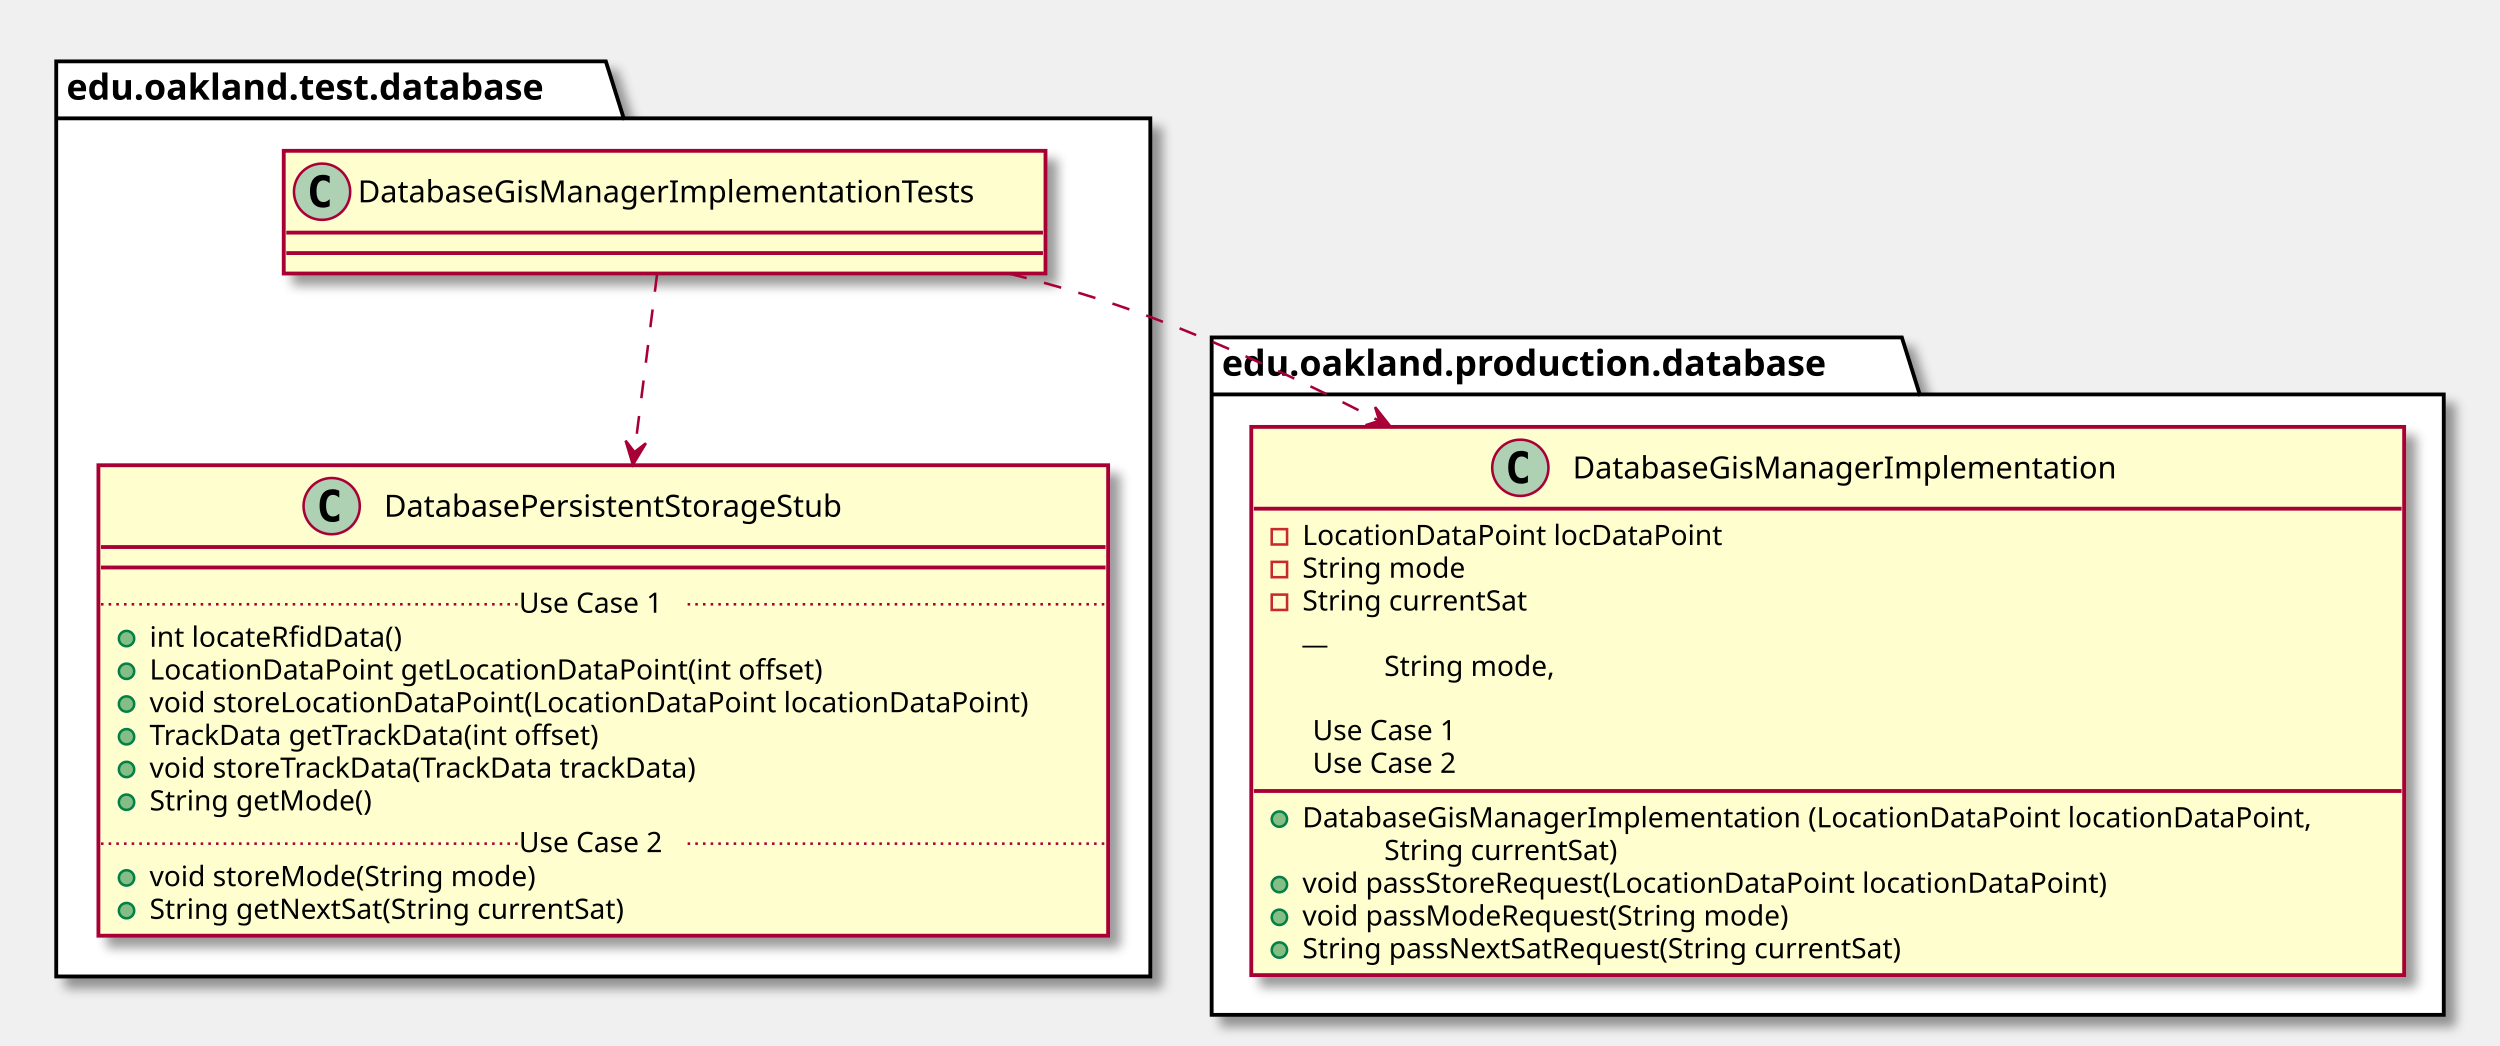
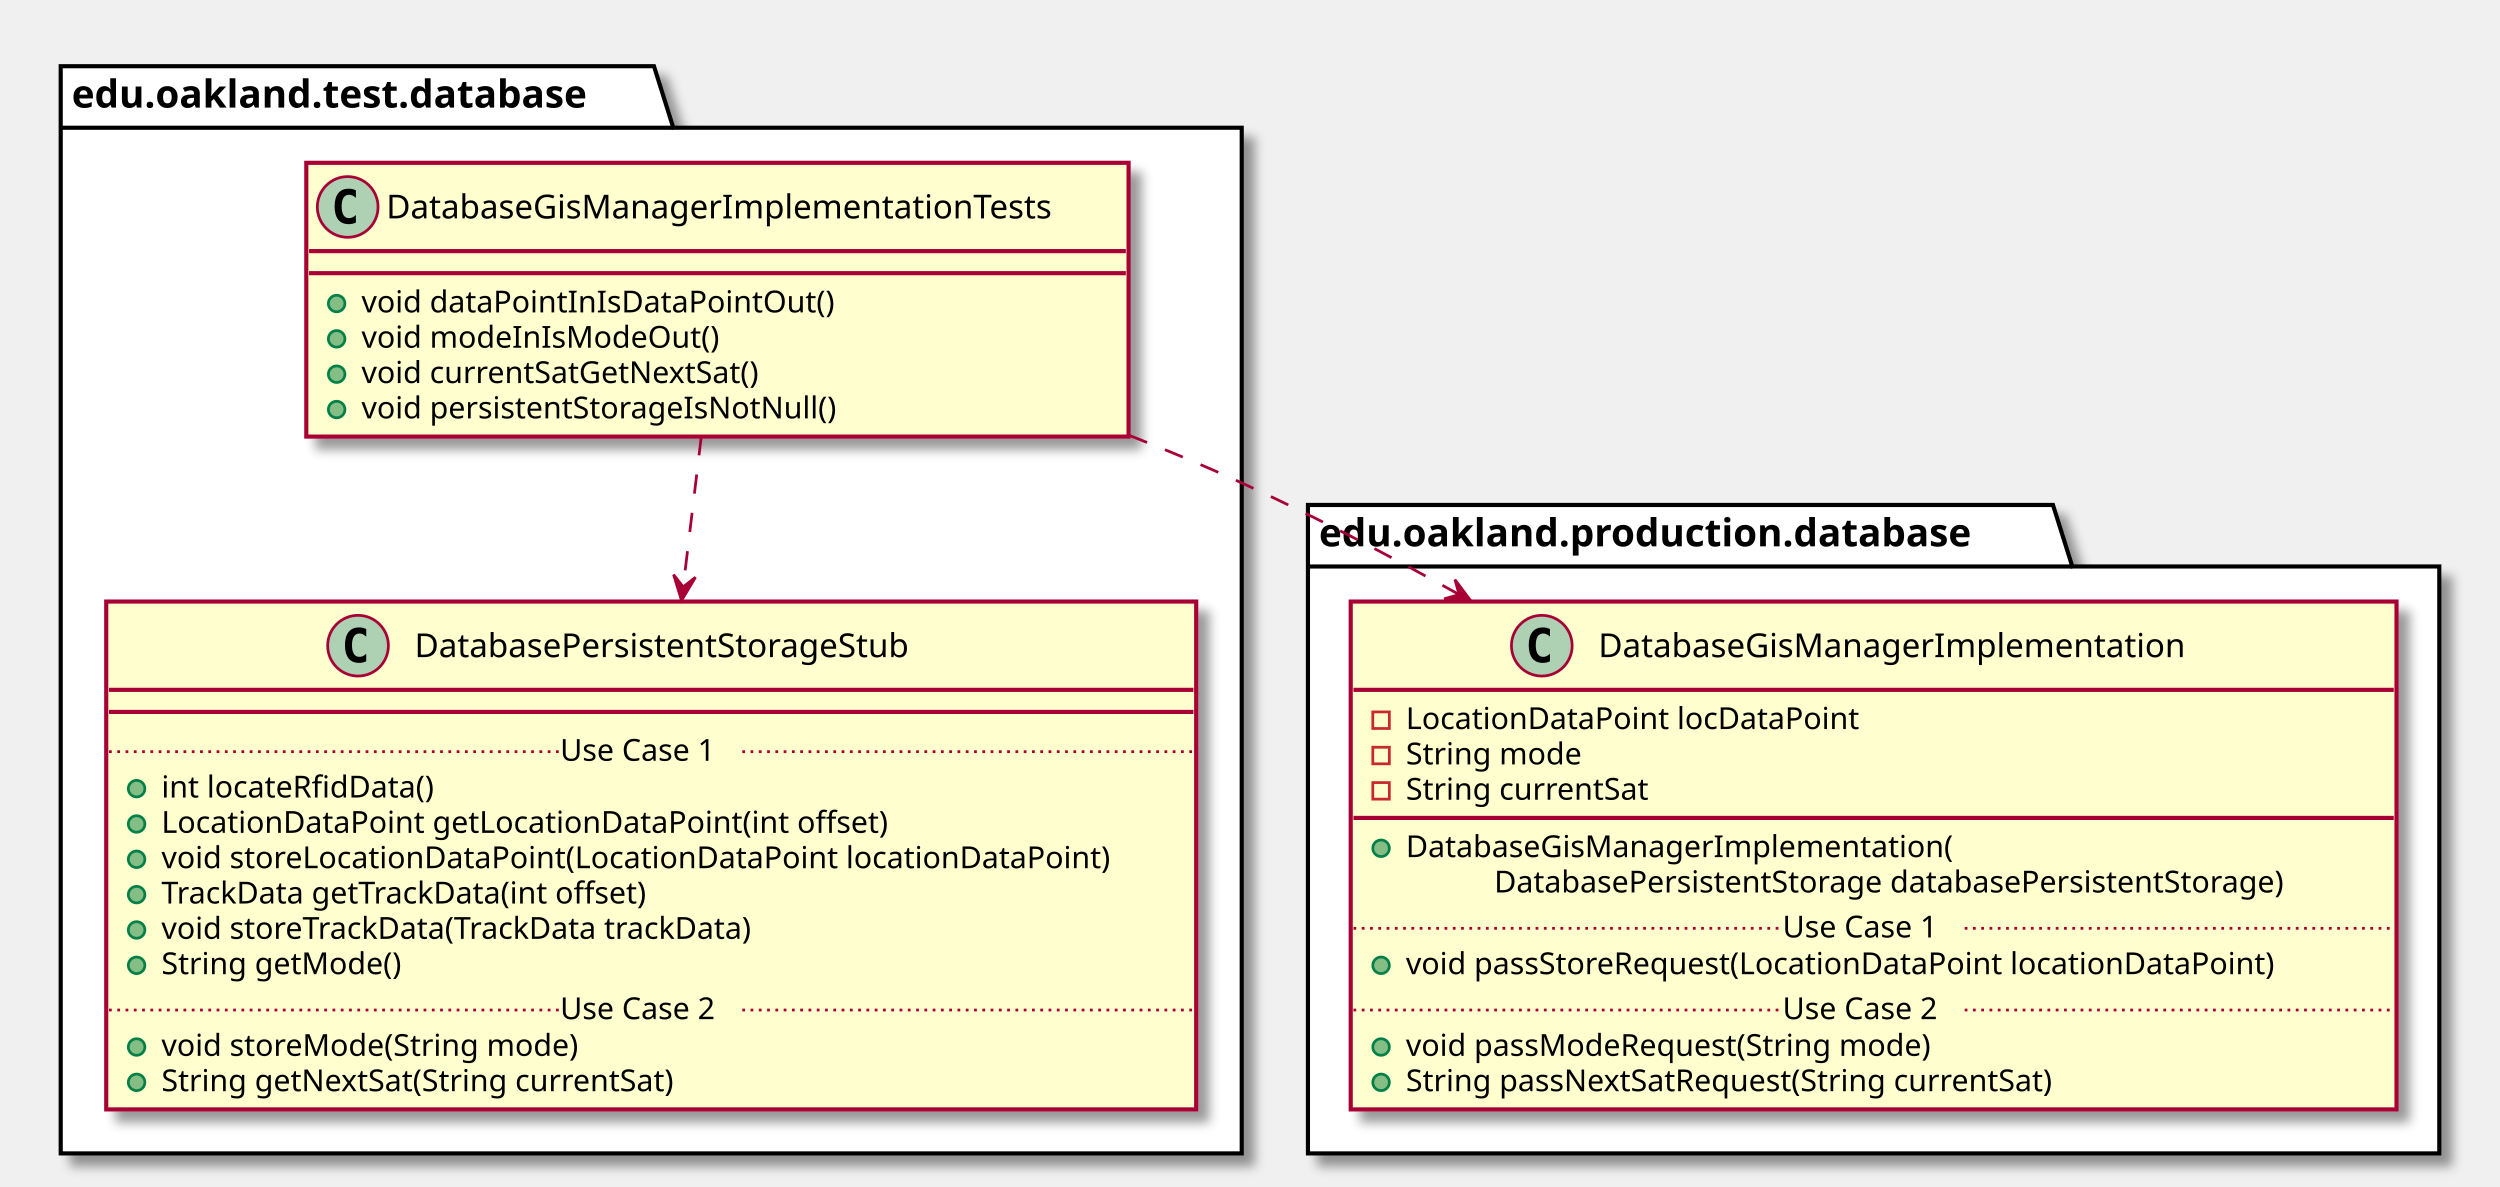
- <svg xmlns="http://www.w3.org/2000/svg" contentScriptType="application/ecmascript" contentStyleType="text/css" height="409px" preserveAspectRatio="none" style="width:978px;height:409px;" version="1.1" viewBox="0 0 978 409" width="978px" zoomAndPan="magnify">
+ <svg xmlns="http://www.w3.org/2000/svg" contentScriptType="application/ecmascript" contentStyleType="text/css" height="430px" preserveAspectRatio="none" style="width:906px;height:430px;" version="1.1" viewBox="0 0 906 430" width="906px" zoomAndPan="magnify">
  <defs>
-     <filter height="300%" id="f1x3mdu5rwcgo8" width="300%" x="-1" y="-1">
+     <filter height="300%" id="f1vpccs0bep0hs" width="300%" x="-1" y="-1">
      <feGaussianBlur result="blurOut" stdDeviation="2.0" />
      <feColorMatrix in="blurOut" result="blurOut2" type="matrix" values="0 0 0 0 0 0 0 0 0 0 0 0 0 0 0 0 0 0 .4 0" />
      <feOffset dx="4.0" dy="4.0" in="blurOut2" result="blurOut3" />
      <feBlend in="SourceGraphic" in2="blurOut3" mode="normal" />
    </filter>
  </defs>
  <g>
-     <polygon fill="#FFFFFF" filter="url(#f1x3mdu5rwcgo8)" points="22,24,237,24,244,46.297,450,46.297,450,382,22,382,22,24" style="stroke: #000000; stroke-width: 1.5;" />
+     <polygon fill="#FFFFFF" filter="url(#f1vpccs0bep0hs)" points="22,24,237,24,244,46.297,450,46.297,450,418,22,418,22,24" style="stroke: #000000; stroke-width: 1.5;" />
    <line style="stroke: #000000; stroke-width: 1.5;" x1="22" x2="244" y1="46.297" y2="46.297" />
    <text fill="#000000" font-family="sans-serif" font-size="14" font-weight="bold" lengthAdjust="spacingAndGlyphs" textLength="209" x="26" y="38.995">edu.oakland.test.database</text>
-     <polygon fill="#FFFFFF" filter="url(#f1x3mdu5rwcgo8)" points="474,132,744,132,751,154.297,956,154.297,956,397,474,397,474,132" style="stroke: #000000; stroke-width: 1.5;" />
-     <line style="stroke: #000000; stroke-width: 1.5;" x1="474" x2="751" y1="154.297" y2="154.297" />
-     <text fill="#000000" font-family="sans-serif" font-size="14" font-weight="bold" lengthAdjust="spacingAndGlyphs" textLength="264" x="478" y="146.995">edu.oakland.production.database</text>
-     <rect fill="#FEFECE" filter="url(#f1x3mdu5rwcgo8)" height="48" id="DatabaseGisManagerImplementationTests" style="stroke: #A80036; stroke-width: 1.5;" width="298" x="111" y="59" />
+     <polygon fill="#FFFFFF" filter="url(#f1vpccs0bep0hs)" points="474,183,744,183,751,205.297,884,205.297,884,418,474,418,474,183" style="stroke: #000000; stroke-width: 1.5;" />
+     <line style="stroke: #000000; stroke-width: 1.5;" x1="474" x2="751" y1="205.297" y2="205.297" />
+     <text fill="#000000" font-family="sans-serif" font-size="14" font-weight="bold" lengthAdjust="spacingAndGlyphs" textLength="264" x="478" y="197.995">edu.oakland.production.database</text>
+     <rect fill="#FEFECE" filter="url(#f1vpccs0bep0hs)" height="99.219" id="DatabaseGisManagerImplementationTests" style="stroke: #A80036; stroke-width: 1.5;" width="298" x="111" y="59" />
    <ellipse cx="126" cy="75" fill="#ADD1B2" rx="11" ry="11" style="stroke: #A80036; stroke-width: 1.0;" />
    <path d="M128.969,80.641 Q128.391,80.938 127.75,81.078 Q127.109,81.234 126.406,81.234 Q123.906,81.234 122.578,79.594 Q121.266,77.938 121.266,74.812 Q121.266,71.688 122.578,70.031 Q123.906,68.375 126.406,68.375 Q127.109,68.375 127.75,68.531 Q128.406,68.688 128.969,68.984 L128.969,71.703 Q128.344,71.125 127.75,70.859 Q127.156,70.578 126.531,70.578 Q125.188,70.578 124.5,71.656 Q123.812,72.719 123.812,74.812 Q123.812,76.906 124.5,77.984 Q125.188,79.047 126.531,79.047 Q127.156,79.047 127.75,78.781 Q128.344,78.5 128.969,77.922 L128.969,80.641 Z " />
    <text fill="#000000" font-family="sans-serif" font-size="12" lengthAdjust="spacingAndGlyphs" textLength="266" x="140" y="79.154">DatabaseGisManagerImplementationTests</text>
    <line style="stroke: #A80036; stroke-width: 1.5;" x1="112" x2="408" y1="91" y2="91" />
    <line style="stroke: #A80036; stroke-width: 1.5;" x1="112" x2="408" y1="99" y2="99" />
-     <rect fill="#FEFECE" filter="url(#f1x3mdu5rwcgo8)" height="184.047" id="DatabasePersistentStorageStub" style="stroke: #A80036; stroke-width: 1.5;" width="395" x="38.5" y="182" />
-     <ellipse cx="129.75" cy="198" fill="#ADD1B2" rx="11" ry="11" style="stroke: #A80036; stroke-width: 1.0;" />
-     <path d="M132.719,203.641 Q132.141,203.938 131.5,204.078 Q130.859,204.234 130.156,204.234 Q127.656,204.234 126.328,202.594 Q125.016,200.938 125.016,197.812 Q125.016,194.688 126.328,193.031 Q127.656,191.375 130.156,191.375 Q130.859,191.375 131.5,191.531 Q132.156,191.688 132.719,191.984 L132.719,194.703 Q132.094,194.125 131.5,193.859 Q130.906,193.578 130.281,193.578 Q128.938,193.578 128.25,194.656 Q127.562,195.719 127.562,197.812 Q127.562,199.906 128.25,200.984 Q128.938,202.047 130.281,202.047 Q130.906,202.047 131.5,201.781 Q132.094,201.5 132.719,200.922 L132.719,203.641 Z " />
-     <text fill="#000000" font-family="sans-serif" font-size="12" lengthAdjust="spacingAndGlyphs" textLength="204" x="150.25" y="202.154">DatabasePersistentStorageStub</text>
-     <line style="stroke: #A80036; stroke-width: 1.5;" x1="39.5" x2="432.5" y1="214" y2="214" />
-     <line style="stroke: #A80036; stroke-width: 1.5;" x1="39.5" x2="432.5" y1="222" y2="222" />
-     <ellipse cx="49.5" cy="249.805" fill="#84BE84" rx="3" ry="3" style="stroke: #038048; stroke-width: 1.0;" />
-     <text fill="#000000" font-family="sans-serif" font-size="11" lengthAdjust="spacingAndGlyphs" textLength="107" x="58.5" y="253.015">int locateRfidData()</text>
-     <ellipse cx="49.5" cy="262.609" fill="#84BE84" rx="3" ry="3" style="stroke: #038048; stroke-width: 1.0;" />
-     <text fill="#000000" font-family="sans-serif" font-size="11" lengthAdjust="spacingAndGlyphs" textLength="283" x="58.5" y="265.82">LocationDataPoint getLocationDataPoint(int offset)</text>
-     <ellipse cx="49.5" cy="275.414" fill="#84BE84" rx="3" ry="3" style="stroke: #038048; stroke-width: 1.0;" />
-     <text fill="#000000" font-family="sans-serif" font-size="11" lengthAdjust="spacingAndGlyphs" textLength="369" x="58.5" y="278.625">void storeLocationDataPoint(LocationDataPoint locationDataPoint)</text>
-     <ellipse cx="49.5" cy="288.219" fill="#84BE84" rx="3" ry="3" style="stroke: #038048; stroke-width: 1.0;" />
-     <text fill="#000000" font-family="sans-serif" font-size="11" lengthAdjust="spacingAndGlyphs" textLength="195" x="58.5" y="291.429">TrackData getTrackData(int offset)</text>
-     <ellipse cx="49.5" cy="301.023" fill="#84BE84" rx="3" ry="3" style="stroke: #038048; stroke-width: 1.0;" />
-     <text fill="#000000" font-family="sans-serif" font-size="11" lengthAdjust="spacingAndGlyphs" textLength="237" x="58.5" y="304.234">void storeTrackData(TrackData trackData)</text>
-     <ellipse cx="49.5" cy="313.828" fill="#84BE84" rx="3" ry="3" style="stroke: #038048; stroke-width: 1.0;" />
-     <text fill="#000000" font-family="sans-serif" font-size="11" lengthAdjust="spacingAndGlyphs" textLength="94" x="58.5" y="317.039">String getMode()</text>
-     <line style="stroke: #A80036; stroke-width: 1.0; stroke-dasharray: 1.0,2.0;" x1="39.5" x2="203" y1="236.402" y2="236.402" />
-     <text fill="#000000" font-family="sans-serif" font-size="11" lengthAdjust="spacingAndGlyphs" textLength="66" x="203" y="239.71">Use Case 1</text>
-     <line style="stroke: #A80036; stroke-width: 1.0; stroke-dasharray: 1.0,2.0;" x1="269" x2="432.5" y1="236.402" y2="236.402" />
-     <ellipse cx="49.5" cy="343.438" fill="#84BE84" rx="3" ry="3" style="stroke: #038048; stroke-width: 1.0;" />
-     <text fill="#000000" font-family="sans-serif" font-size="11" lengthAdjust="spacingAndGlyphs" textLength="165" x="58.5" y="346.648">void storeMode(String mode)</text>
-     <ellipse cx="49.5" cy="356.242" fill="#84BE84" rx="3" ry="3" style="stroke: #038048; stroke-width: 1.0;" />
-     <text fill="#000000" font-family="sans-serif" font-size="11" lengthAdjust="spacingAndGlyphs" textLength="206" x="58.5" y="359.453">String getNextSat(String currentSat)</text>
-     <line style="stroke: #A80036; stroke-width: 1.0; stroke-dasharray: 1.0,2.0;" x1="39.5" x2="203" y1="330.035" y2="330.035" />
-     <text fill="#000000" font-family="sans-serif" font-size="11" lengthAdjust="spacingAndGlyphs" textLength="66" x="203" y="333.343">Use Case 2</text>
-     <line style="stroke: #A80036; stroke-width: 1.0; stroke-dasharray: 1.0,2.0;" x1="269" x2="432.5" y1="330.035" y2="330.035" />
-     <rect fill="#FEFECE" filter="url(#f1x3mdu5rwcgo8)" height="214.461" id="DatabaseGisManagerImplementation" style="stroke: #A80036; stroke-width: 1.5;" width="451" x="489.5" y="167" />
-     <ellipse cx="594.75" cy="183" fill="#ADD1B2" rx="11" ry="11" style="stroke: #A80036; stroke-width: 1.0;" />
-     <path d="M597.719,188.641 Q597.141,188.938 596.5,189.078 Q595.859,189.234 595.156,189.234 Q592.656,189.234 591.328,187.594 Q590.016,185.938 590.016,182.812 Q590.016,179.688 591.328,178.031 Q592.656,176.375 595.156,176.375 Q595.859,176.375 596.5,176.531 Q597.156,176.688 597.719,176.984 L597.719,179.703 Q597.094,179.125 596.5,178.859 Q595.906,178.578 595.281,178.578 Q593.938,178.578 593.25,179.656 Q592.562,180.719 592.562,182.812 Q592.562,184.906 593.25,185.984 Q593.938,187.047 595.281,187.047 Q595.906,187.047 596.5,186.781 Q597.094,186.5 597.719,185.922 L597.719,188.641 Z " />
-     <text fill="#000000" font-family="sans-serif" font-size="12" lengthAdjust="spacingAndGlyphs" textLength="232" x="615.25" y="187.154">DatabaseGisManagerImplementation</text>
-     <line style="stroke: #A80036; stroke-width: 1.5;" x1="490.5" x2="939.5" y1="199" y2="199" />
-     <rect fill="none" height="6" style="stroke: #C82930; stroke-width: 1.0;" width="6" x="497.5" y="207" />
-     <text fill="#000000" font-family="sans-serif" font-size="11" lengthAdjust="spacingAndGlyphs" textLength="175" x="509.5" y="213.21">LocationDataPoint locDataPoint</text>
-     <rect fill="none" height="6" style="stroke: #C82930; stroke-width: 1.0;" width="6" x="497.5" y="219.805" />
-     <text fill="#000000" font-family="sans-serif" font-size="11" lengthAdjust="spacingAndGlyphs" textLength="70" x="509.5" y="226.015">String mode</text>
-     <rect fill="none" height="6" style="stroke: #C82930; stroke-width: 1.0;" width="6" x="497.5" y="232.609" />
-     <text fill="#000000" font-family="sans-serif" font-size="11" lengthAdjust="spacingAndGlyphs" textLength="98" x="509.5" y="238.82">String currentSat</text>
-     <text fill="#000000" font-family="sans-serif" font-size="11" lengthAdjust="spacingAndGlyphs" textLength="12" x="509.5" y="251.625">__</text>
-     <text fill="#000000" font-family="sans-serif" font-size="11" lengthAdjust="spacingAndGlyphs" textLength="74" x="541.5" y="264.429">String mode,</text>
-     <text fill="#000000" font-family="sans-serif" font-size="11" lengthAdjust="spacingAndGlyphs" textLength="0" x="513.5" y="277.234" />
-     <line style="stroke: #A80036; stroke-width: 1.0; stroke-dasharray: 1.0,2.0;" x1="509.5" x2="509.5" y1="286.231" y2="286.231" />
-     <text fill="#000000" font-family="sans-serif" font-size="11" lengthAdjust="spacingAndGlyphs" textLength="66" x="513.5" y="289.539">Use Case 1</text>
-     <line style="stroke: #A80036; stroke-width: 1.0; stroke-dasharray: 1.0,2.0;" x1="583.5" x2="583.5" y1="286.231" y2="286.231" />
-     <line style="stroke: #A80036; stroke-width: 1.0; stroke-dasharray: 1.0,2.0;" x1="509.5" x2="509.5" y1="299.035" y2="299.035" />
-     <text fill="#000000" font-family="sans-serif" font-size="11" lengthAdjust="spacingAndGlyphs" textLength="66" x="513.5" y="302.343">Use Case 2</text>
-     <line style="stroke: #A80036; stroke-width: 1.0; stroke-dasharray: 1.0,2.0;" x1="583.5" x2="583.5" y1="299.035" y2="299.035" />
-     <line style="stroke: #A80036; stroke-width: 1.5;" x1="490.5" x2="939.5" y1="309.438" y2="309.438" />
-     <ellipse cx="500.5" cy="320.438" fill="#84BE84" rx="3" ry="3" style="stroke: #038048; stroke-width: 1.0;" />
-     <text fill="#000000" font-family="sans-serif" font-size="11" lengthAdjust="spacingAndGlyphs" textLength="425" x="509.5" y="323.648">DatabaseGisManagerImplementation (LocationDataPoint locationDataPoint,</text>
-     <text fill="#000000" font-family="sans-serif" font-size="11" lengthAdjust="spacingAndGlyphs" textLength="102" x="541.5" y="336.453">String currentSat)</text>
-     <ellipse cx="500.5" cy="346.047" fill="#84BE84" rx="3" ry="3" style="stroke: #038048; stroke-width: 1.0;" />
-     <text fill="#000000" font-family="sans-serif" font-size="11" lengthAdjust="spacingAndGlyphs" textLength="343" x="509.5" y="349.257">void passStoreRequest(LocationDataPoint locationDataPoint)</text>
-     <ellipse cx="500.5" cy="358.852" fill="#84BE84" rx="3" ry="3" style="stroke: #038048; stroke-width: 1.0;" />
-     <text fill="#000000" font-family="sans-serif" font-size="11" lengthAdjust="spacingAndGlyphs" textLength="209" x="509.5" y="362.062">void passModeRequest(String mode)</text>
-     <ellipse cx="500.5" cy="371.656" fill="#84BE84" rx="3" ry="3" style="stroke: #038048; stroke-width: 1.0;" />
-     <text fill="#000000" font-family="sans-serif" font-size="11" lengthAdjust="spacingAndGlyphs" textLength="262" x="509.5" y="374.867">String passNextSatRequest(String currentSat)</text>
-     <path d="M257.06,107.18 C254.8,124.92 251.53,150.68 248.24,176.63 " fill="none" id="DatabaseGisManagerImplementationTests-&gt;DatabasePersistentStorageStub" style="stroke: #A80036; stroke-width: 1.0; stroke-dasharray: 7.0,7.0;" />
-     <polygon fill="#A80036" points="247.58,181.82,252.68,173.395,248.209,176.86,244.744,172.388,247.58,181.82" style="stroke: #A80036; stroke-width: 1.0;" />
-     <path d="M394.86,107.05 C413.64,111.8 432.49,117.41 450,124 C479.78,135.2 510.22,149.39 539.37,164.54 " fill="none" id="DatabaseGisManagerImplementationTests-&gt;DatabaseGisManagerImplementation" style="stroke: #A80036; stroke-width: 1.0; stroke-dasharray: 7.0,7.0;" />
-     <polygon fill="#A80036" points="544.04,166.97,537.936,159.241,539.615,164.643,534.212,166.322,544.04,166.97" style="stroke: #A80036; stroke-width: 1.0;" />
+     <ellipse cx="122" cy="110" fill="#84BE84" rx="3" ry="3" style="stroke: #038048; stroke-width: 1.0;" />
+     <text fill="#000000" font-family="sans-serif" font-size="11" lengthAdjust="spacingAndGlyphs" textLength="182" x="131" y="113.21">void dataPointInIsDataPointOut()</text>
+     <ellipse cx="122" cy="122.805" fill="#84BE84" rx="3" ry="3" style="stroke: #038048; stroke-width: 1.0;" />
+     <text fill="#000000" font-family="sans-serif" font-size="11" lengthAdjust="spacingAndGlyphs" textLength="137" x="131" y="126.015">void modeInIsModeOut()</text>
+     <ellipse cx="122" cy="135.609" fill="#84BE84" rx="3" ry="3" style="stroke: #038048; stroke-width: 1.0;" />
+     <text fill="#000000" font-family="sans-serif" font-size="11" lengthAdjust="spacingAndGlyphs" textLength="159" x="131" y="138.82">void currentSatGetNextSat()</text>
+     <ellipse cx="122" cy="148.414" fill="#84BE84" rx="3" ry="3" style="stroke: #038048; stroke-width: 1.0;" />
+     <text fill="#000000" font-family="sans-serif" font-size="11" lengthAdjust="spacingAndGlyphs" textLength="188" x="131" y="151.625">void persistentStorageIsNotNull()</text>
+     <rect fill="#FEFECE" filter="url(#f1vpccs0bep0hs)" height="184.047" id="DatabasePersistentStorageStub" style="stroke: #A80036; stroke-width: 1.5;" width="395" x="38.5" y="218" />
+     <ellipse cx="129.75" cy="234" fill="#ADD1B2" rx="11" ry="11" style="stroke: #A80036; stroke-width: 1.0;" />
+     <path d="M132.719,239.641 Q132.141,239.938 131.5,240.078 Q130.859,240.234 130.156,240.234 Q127.656,240.234 126.328,238.594 Q125.016,236.938 125.016,233.812 Q125.016,230.688 126.328,229.031 Q127.656,227.375 130.156,227.375 Q130.859,227.375 131.5,227.531 Q132.156,227.688 132.719,227.984 L132.719,230.703 Q132.094,230.125 131.5,229.859 Q130.906,229.578 130.281,229.578 Q128.938,229.578 128.25,230.656 Q127.562,231.719 127.562,233.812 Q127.562,235.906 128.25,236.984 Q128.938,238.047 130.281,238.047 Q130.906,238.047 131.5,237.781 Q132.094,237.5 132.719,236.922 L132.719,239.641 Z " />
+     <text fill="#000000" font-family="sans-serif" font-size="12" lengthAdjust="spacingAndGlyphs" textLength="204" x="150.25" y="238.154">DatabasePersistentStorageStub</text>
+     <line style="stroke: #A80036; stroke-width: 1.5;" x1="39.5" x2="432.5" y1="250" y2="250" />
+     <line style="stroke: #A80036; stroke-width: 1.5;" x1="39.5" x2="432.5" y1="258" y2="258" />
+     <ellipse cx="49.5" cy="285.805" fill="#84BE84" rx="3" ry="3" style="stroke: #038048; stroke-width: 1.0;" />
+     <text fill="#000000" font-family="sans-serif" font-size="11" lengthAdjust="spacingAndGlyphs" textLength="107" x="58.5" y="289.015">int locateRfidData()</text>
+     <ellipse cx="49.5" cy="298.609" fill="#84BE84" rx="3" ry="3" style="stroke: #038048; stroke-width: 1.0;" />
+     <text fill="#000000" font-family="sans-serif" font-size="11" lengthAdjust="spacingAndGlyphs" textLength="283" x="58.5" y="301.82">LocationDataPoint getLocationDataPoint(int offset)</text>
+     <ellipse cx="49.5" cy="311.414" fill="#84BE84" rx="3" ry="3" style="stroke: #038048; stroke-width: 1.0;" />
+     <text fill="#000000" font-family="sans-serif" font-size="11" lengthAdjust="spacingAndGlyphs" textLength="369" x="58.5" y="314.625">void storeLocationDataPoint(LocationDataPoint locationDataPoint)</text>
+     <ellipse cx="49.5" cy="324.219" fill="#84BE84" rx="3" ry="3" style="stroke: #038048; stroke-width: 1.0;" />
+     <text fill="#000000" font-family="sans-serif" font-size="11" lengthAdjust="spacingAndGlyphs" textLength="195" x="58.5" y="327.429">TrackData getTrackData(int offset)</text>
+     <ellipse cx="49.5" cy="337.023" fill="#84BE84" rx="3" ry="3" style="stroke: #038048; stroke-width: 1.0;" />
+     <text fill="#000000" font-family="sans-serif" font-size="11" lengthAdjust="spacingAndGlyphs" textLength="237" x="58.5" y="340.234">void storeTrackData(TrackData trackData)</text>
+     <ellipse cx="49.5" cy="349.828" fill="#84BE84" rx="3" ry="3" style="stroke: #038048; stroke-width: 1.0;" />
+     <text fill="#000000" font-family="sans-serif" font-size="11" lengthAdjust="spacingAndGlyphs" textLength="94" x="58.5" y="353.039">String getMode()</text>
+     <line style="stroke: #A80036; stroke-width: 1.0; stroke-dasharray: 1.0,2.0;" x1="39.5" x2="203" y1="272.402" y2="272.402" />
+     <text fill="#000000" font-family="sans-serif" font-size="11" lengthAdjust="spacingAndGlyphs" textLength="66" x="203" y="275.71">Use Case 1</text>
+     <line style="stroke: #A80036; stroke-width: 1.0; stroke-dasharray: 1.0,2.0;" x1="269" x2="432.5" y1="272.402" y2="272.402" />
+     <ellipse cx="49.5" cy="379.438" fill="#84BE84" rx="3" ry="3" style="stroke: #038048; stroke-width: 1.0;" />
+     <text fill="#000000" font-family="sans-serif" font-size="11" lengthAdjust="spacingAndGlyphs" textLength="165" x="58.5" y="382.648">void storeMode(String mode)</text>
+     <ellipse cx="49.5" cy="392.242" fill="#84BE84" rx="3" ry="3" style="stroke: #038048; stroke-width: 1.0;" />
+     <text fill="#000000" font-family="sans-serif" font-size="11" lengthAdjust="spacingAndGlyphs" textLength="206" x="58.5" y="395.453">String getNextSat(String currentSat)</text>
+     <line style="stroke: #A80036; stroke-width: 1.0; stroke-dasharray: 1.0,2.0;" x1="39.5" x2="203" y1="366.035" y2="366.035" />
+     <text fill="#000000" font-family="sans-serif" font-size="11" lengthAdjust="spacingAndGlyphs" textLength="66" x="203" y="369.343">Use Case 2</text>
+     <line style="stroke: #A80036; stroke-width: 1.0; stroke-dasharray: 1.0,2.0;" x1="269" x2="432.5" y1="366.035" y2="366.035" />
+     <rect fill="#FEFECE" filter="url(#f1vpccs0bep0hs)" height="184.047" id="DatabaseGisManagerImplementation" style="stroke: #A80036; stroke-width: 1.5;" width="379" x="489.5" y="218" />
+     <ellipse cx="558.75" cy="234" fill="#ADD1B2" rx="11" ry="11" style="stroke: #A80036; stroke-width: 1.0;" />
+     <path d="M561.719,239.641 Q561.141,239.938 560.5,240.078 Q559.859,240.234 559.156,240.234 Q556.656,240.234 555.328,238.594 Q554.016,236.938 554.016,233.812 Q554.016,230.688 555.328,229.031 Q556.656,227.375 559.156,227.375 Q559.859,227.375 560.5,227.531 Q561.156,227.688 561.719,227.984 L561.719,230.703 Q561.094,230.125 560.5,229.859 Q559.906,229.578 559.281,229.578 Q557.938,229.578 557.25,230.656 Q556.562,231.719 556.562,233.812 Q556.562,235.906 557.25,236.984 Q557.938,238.047 559.281,238.047 Q559.906,238.047 560.5,237.781 Q561.094,237.5 561.719,236.922 L561.719,239.641 Z " />
+     <text fill="#000000" font-family="sans-serif" font-size="12" lengthAdjust="spacingAndGlyphs" textLength="232" x="579.25" y="238.154">DatabaseGisManagerImplementation</text>
+     <line style="stroke: #A80036; stroke-width: 1.5;" x1="490.5" x2="867.5" y1="250" y2="250" />
+     <rect fill="none" height="6" style="stroke: #C82930; stroke-width: 1.0;" width="6" x="497.5" y="258" />
+     <text fill="#000000" font-family="sans-serif" font-size="11" lengthAdjust="spacingAndGlyphs" textLength="175" x="509.5" y="264.21">LocationDataPoint locDataPoint</text>
+     <rect fill="none" height="6" style="stroke: #C82930; stroke-width: 1.0;" width="6" x="497.5" y="270.805" />
+     <text fill="#000000" font-family="sans-serif" font-size="11" lengthAdjust="spacingAndGlyphs" textLength="70" x="509.5" y="277.015">String mode</text>
+     <rect fill="none" height="6" style="stroke: #C82930; stroke-width: 1.0;" width="6" x="497.5" y="283.609" />
+     <text fill="#000000" font-family="sans-serif" font-size="11" lengthAdjust="spacingAndGlyphs" textLength="98" x="509.5" y="289.82">String currentSat</text>
+     <line style="stroke: #A80036; stroke-width: 1.5;" x1="490.5" x2="867.5" y1="296.414" y2="296.414" />
+     <ellipse cx="500.5" cy="307.414" fill="#84BE84" rx="3" ry="3" style="stroke: #038048; stroke-width: 1.0;" />
+     <text fill="#000000" font-family="sans-serif" font-size="11" lengthAdjust="spacingAndGlyphs" textLength="214" x="509.5" y="310.625">DatabaseGisManagerImplementation(</text>
+     <text fill="#000000" font-family="sans-serif" font-size="11" lengthAdjust="spacingAndGlyphs" textLength="321" x="541.5" y="323.429">DatabasePersistentStorage databasePersistentStorage)</text>
+     <ellipse cx="500.5" cy="349.828" fill="#84BE84" rx="3" ry="3" style="stroke: #038048; stroke-width: 1.0;" />
+     <text fill="#000000" font-family="sans-serif" font-size="11" lengthAdjust="spacingAndGlyphs" textLength="343" x="509.5" y="353.039">void passStoreRequest(LocationDataPoint locationDataPoint)</text>
+     <line style="stroke: #A80036; stroke-width: 1.0; stroke-dasharray: 1.0,2.0;" x1="490.5" x2="646" y1="336.426" y2="336.426" />
+     <text fill="#000000" font-family="sans-serif" font-size="11" lengthAdjust="spacingAndGlyphs" textLength="66" x="646" y="339.734">Use Case 1</text>
+     <line style="stroke: #A80036; stroke-width: 1.0; stroke-dasharray: 1.0,2.0;" x1="712" x2="867.5" y1="336.426" y2="336.426" />
+     <ellipse cx="500.5" cy="379.438" fill="#84BE84" rx="3" ry="3" style="stroke: #038048; stroke-width: 1.0;" />
+     <text fill="#000000" font-family="sans-serif" font-size="11" lengthAdjust="spacingAndGlyphs" textLength="209" x="509.5" y="382.648">void passModeRequest(String mode)</text>
+     <ellipse cx="500.5" cy="392.242" fill="#84BE84" rx="3" ry="3" style="stroke: #038048; stroke-width: 1.0;" />
+     <text fill="#000000" font-family="sans-serif" font-size="11" lengthAdjust="spacingAndGlyphs" textLength="262" x="509.5" y="395.453">String passNextSatRequest(String currentSat)</text>
+     <line style="stroke: #A80036; stroke-width: 1.0; stroke-dasharray: 1.0,2.0;" x1="490.5" x2="646" y1="366.035" y2="366.035" />
+     <text fill="#000000" font-family="sans-serif" font-size="11" lengthAdjust="spacingAndGlyphs" textLength="66" x="646" y="369.343">Use Case 2</text>
+     <line style="stroke: #A80036; stroke-width: 1.0; stroke-dasharray: 1.0,2.0;" x1="712" x2="867.5" y1="366.035" y2="366.035" />
+     <path d="M254.16,158.05 C252.18,174.49 249.9,193.49 247.63,212.34 " fill="none" id="DatabaseGisManagerImplementationTests-&gt;DatabasePersistentStorageStub" style="stroke: #A80036; stroke-width: 1.0; stroke-dasharray: 7.0,7.0;" />
+     <polygon fill="#A80036" points="246.99,217.65,252.042,209.196,247.591,212.686,244.1,208.235,246.99,217.65" style="stroke: #A80036; stroke-width: 1.0;" />
+     <path d="M409.18,157.76 C423.13,163.22 436.92,168.99 450,175 C476.02,186.95 502.9,201 528.69,215.42 " fill="none" id="DatabaseGisManagerImplementationTests-&gt;DatabaseGisManagerImplementation" style="stroke: #A80036; stroke-width: 1.0; stroke-dasharray: 7.0,7.0;" />
+     <polygon fill="#A80036" points="533.16,217.93,527.266,210.04,528.799,215.485,523.354,217.018,533.16,217.93" style="stroke: #A80036; stroke-width: 1.0;" />
  </g>
</svg>
